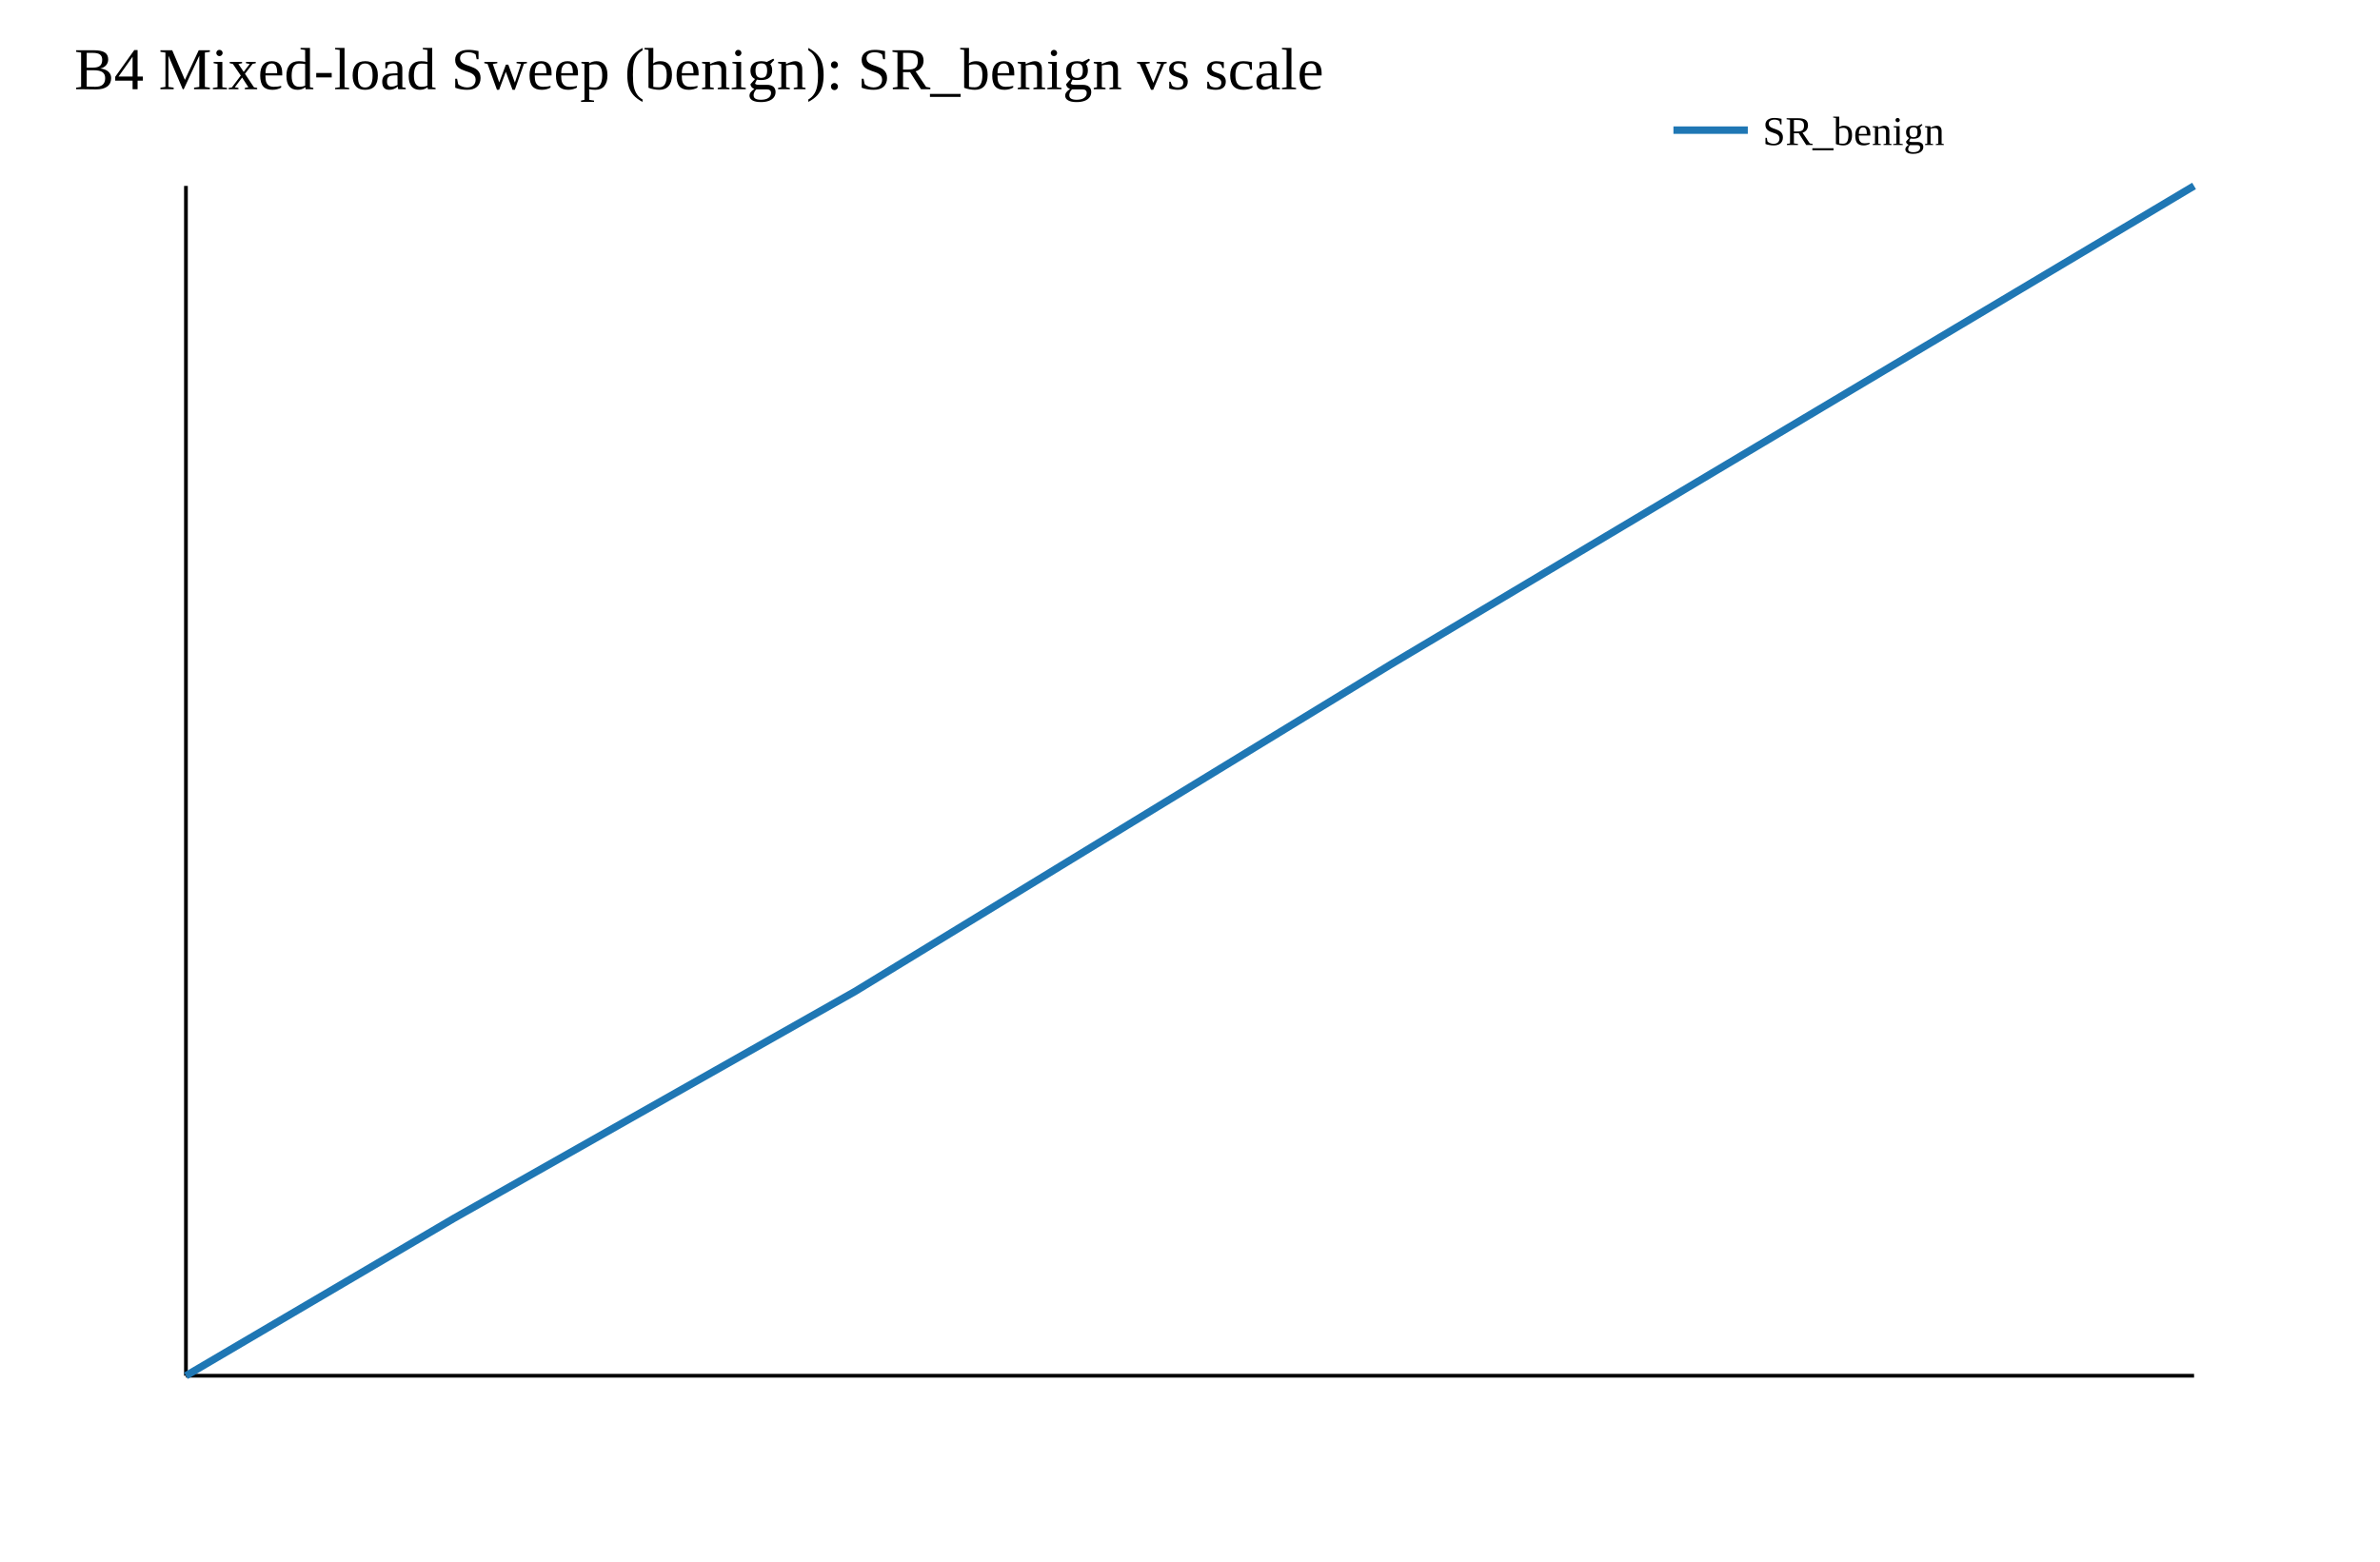
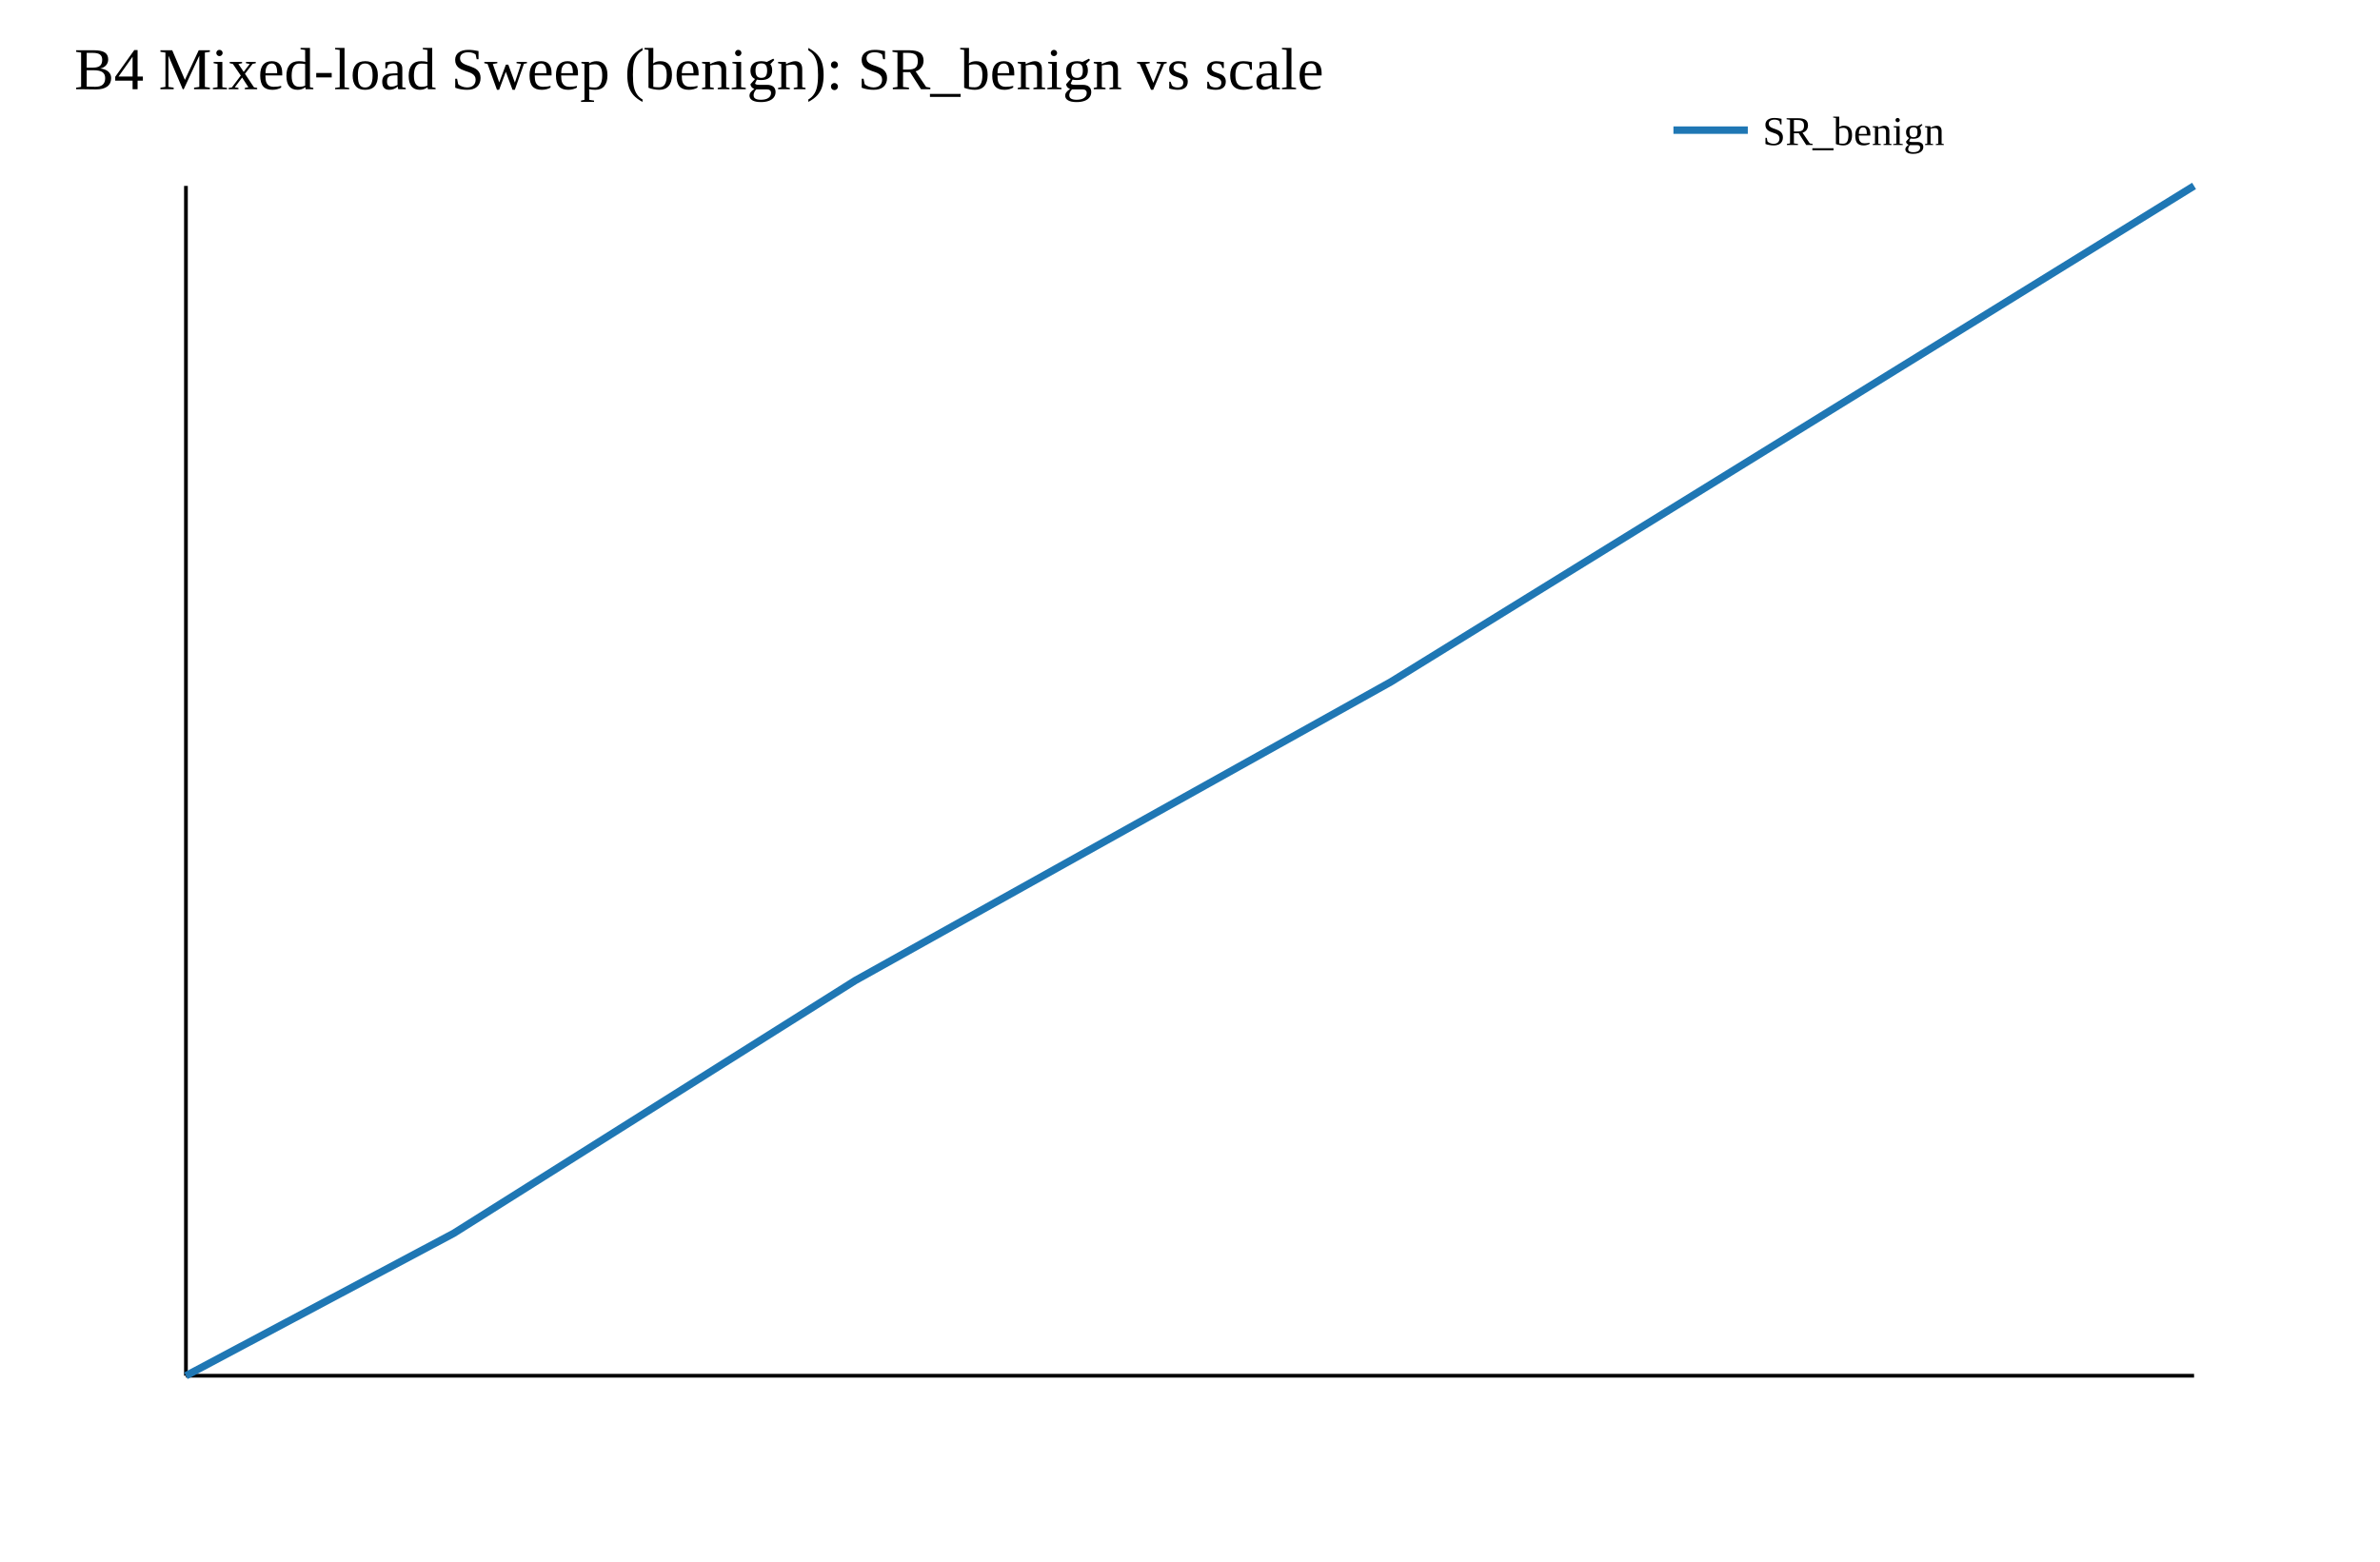
<svg xmlns="http://www.w3.org/2000/svg" width="640" height="420">
  <text x="20" y="24" font-size="16">B4 Mixed-load Sweep (benign): SR_benign vs scale</text>
  <line x1="50" y1="370" x2="590" y2="370" stroke="black" />
  <line x1="50" y1="370" x2="50" y2="50" stroke="black" />
-   <polyline fill="none" stroke="#1f77b4" stroke-width="2" points="590.0,50.0 374.0,178.7 230.0,266.6 122.0,327.7 50.0,370.0" />
+   <polyline fill="none" stroke="#1f77b4" stroke-width="2" points="590.0,50.0 374.0,183.4 230.0,263.7 122.0,331.7 50.0,370.0" />
  <line x1="450" y1="35" x2="470" y2="35" stroke="#1f77b4" stroke-width="2" />
  <text x="474" y="39" font-size="11">SR_benign</text>
</svg>
